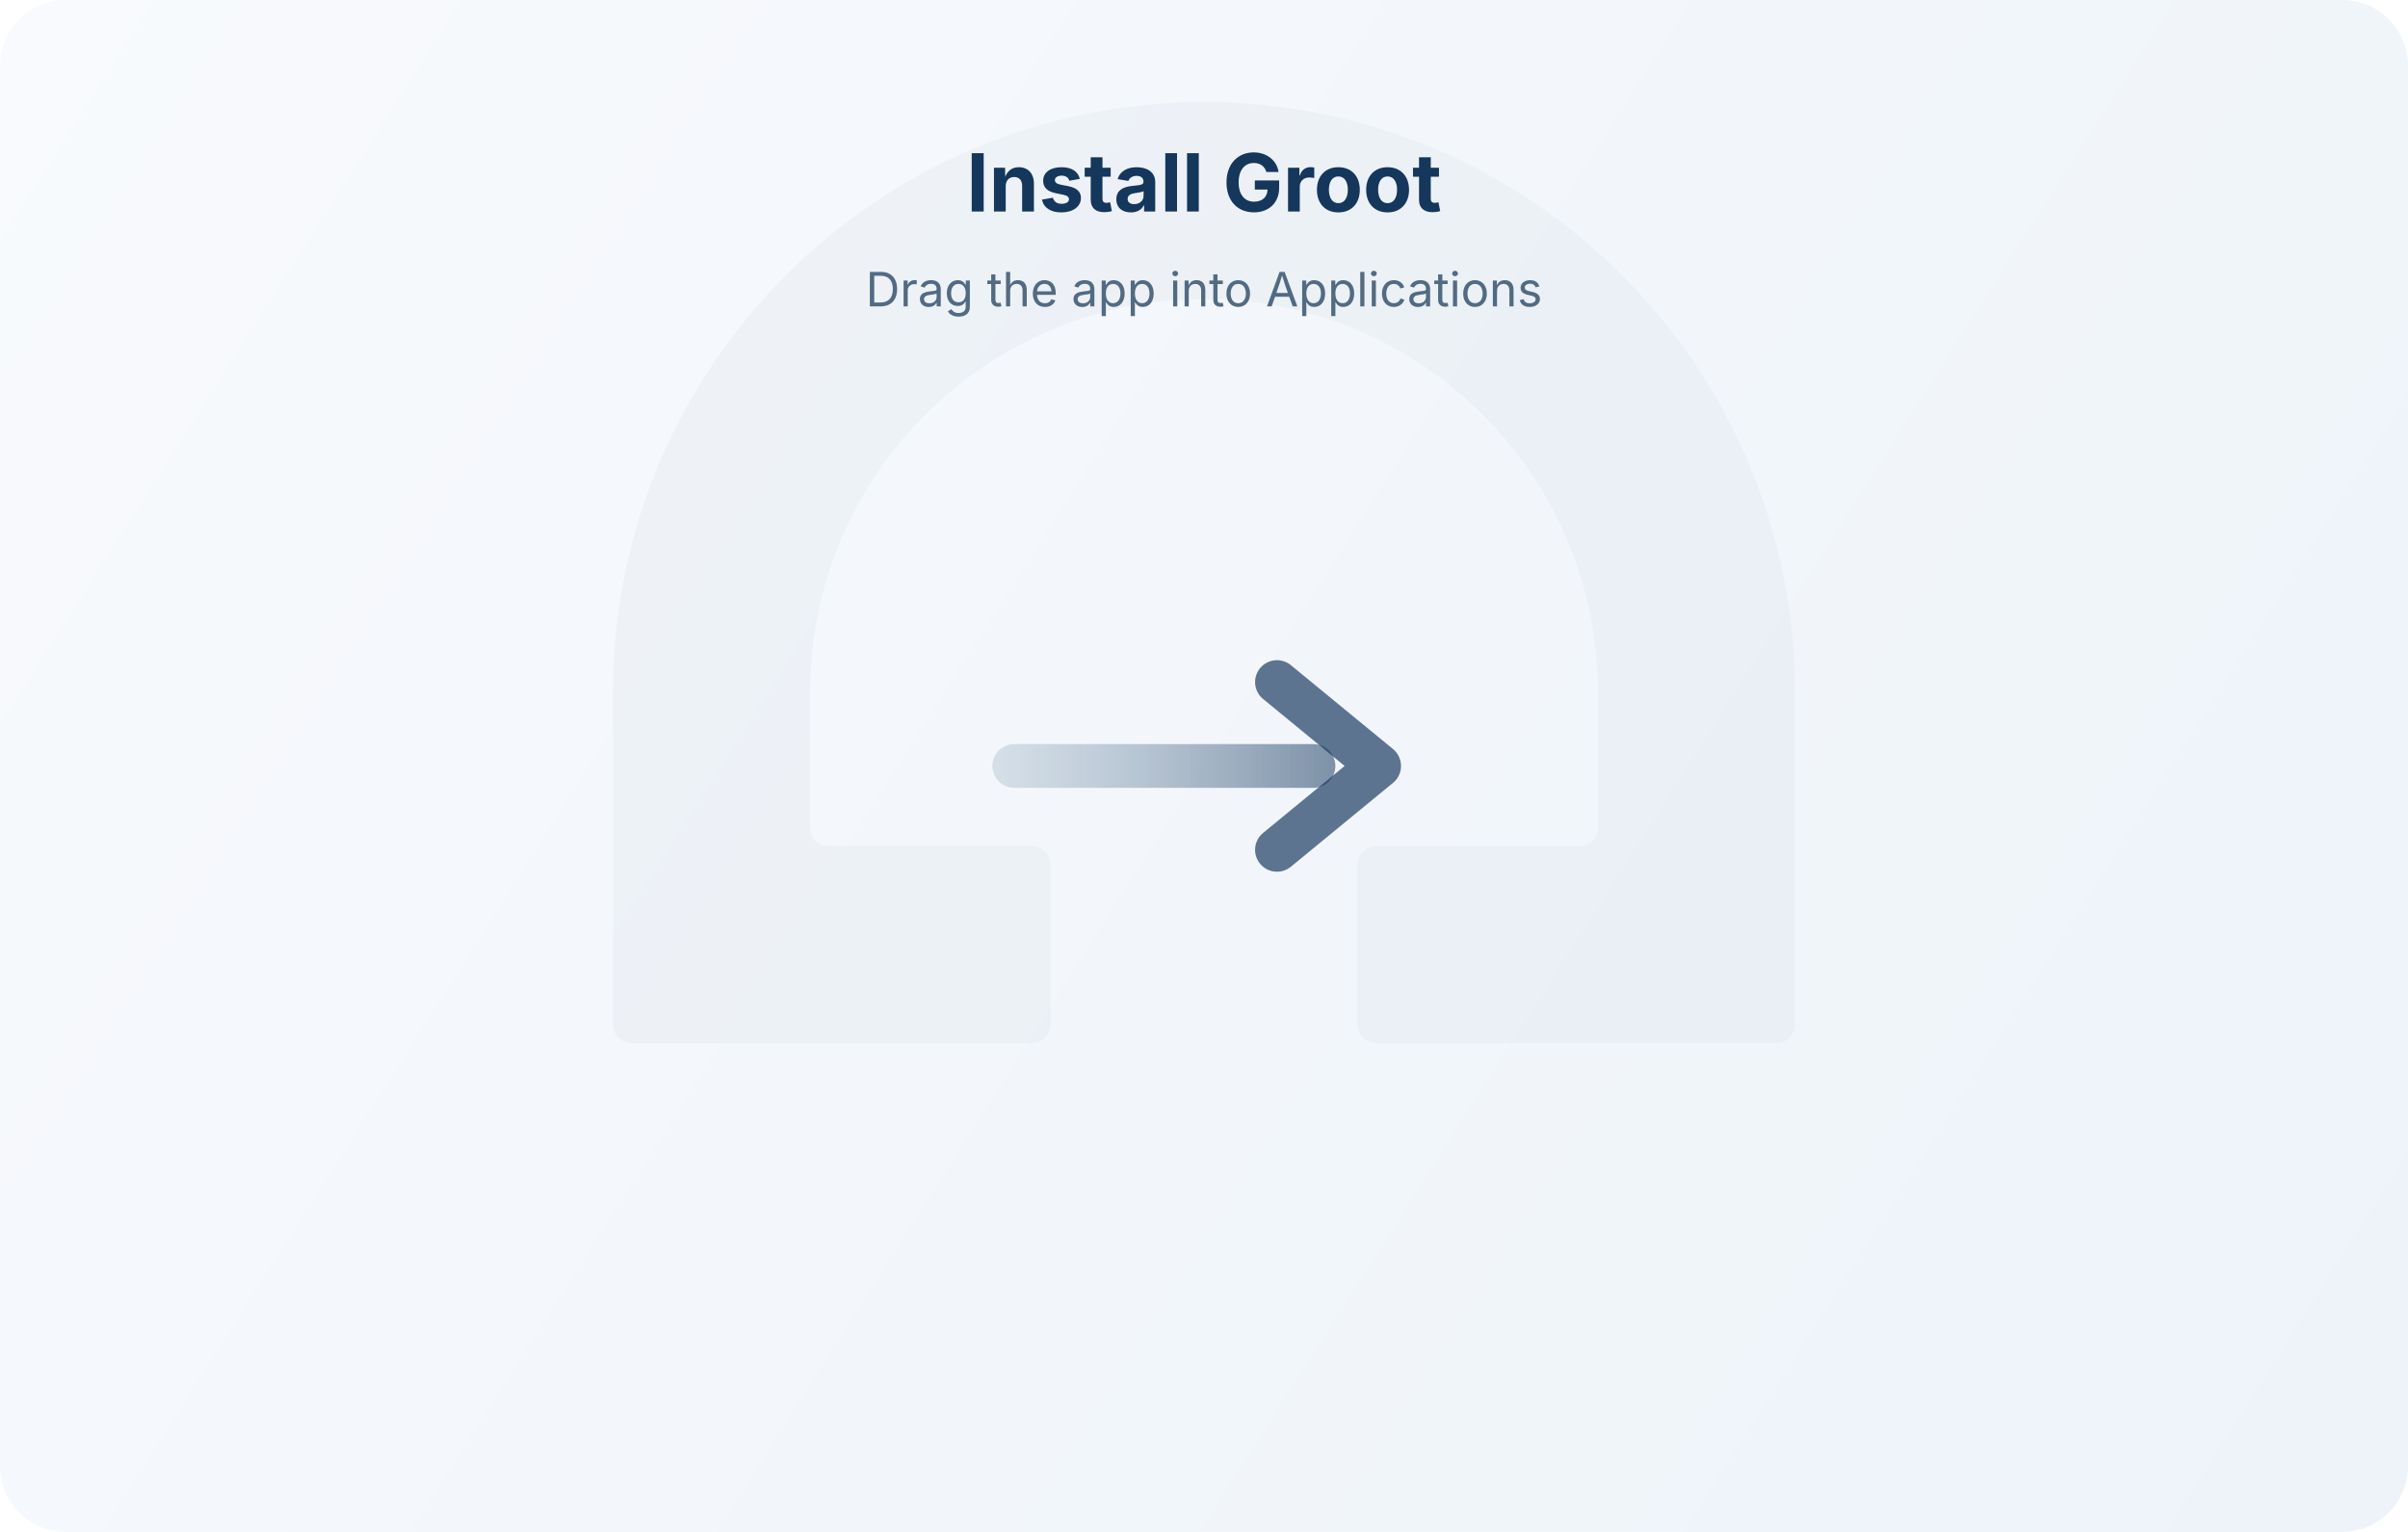
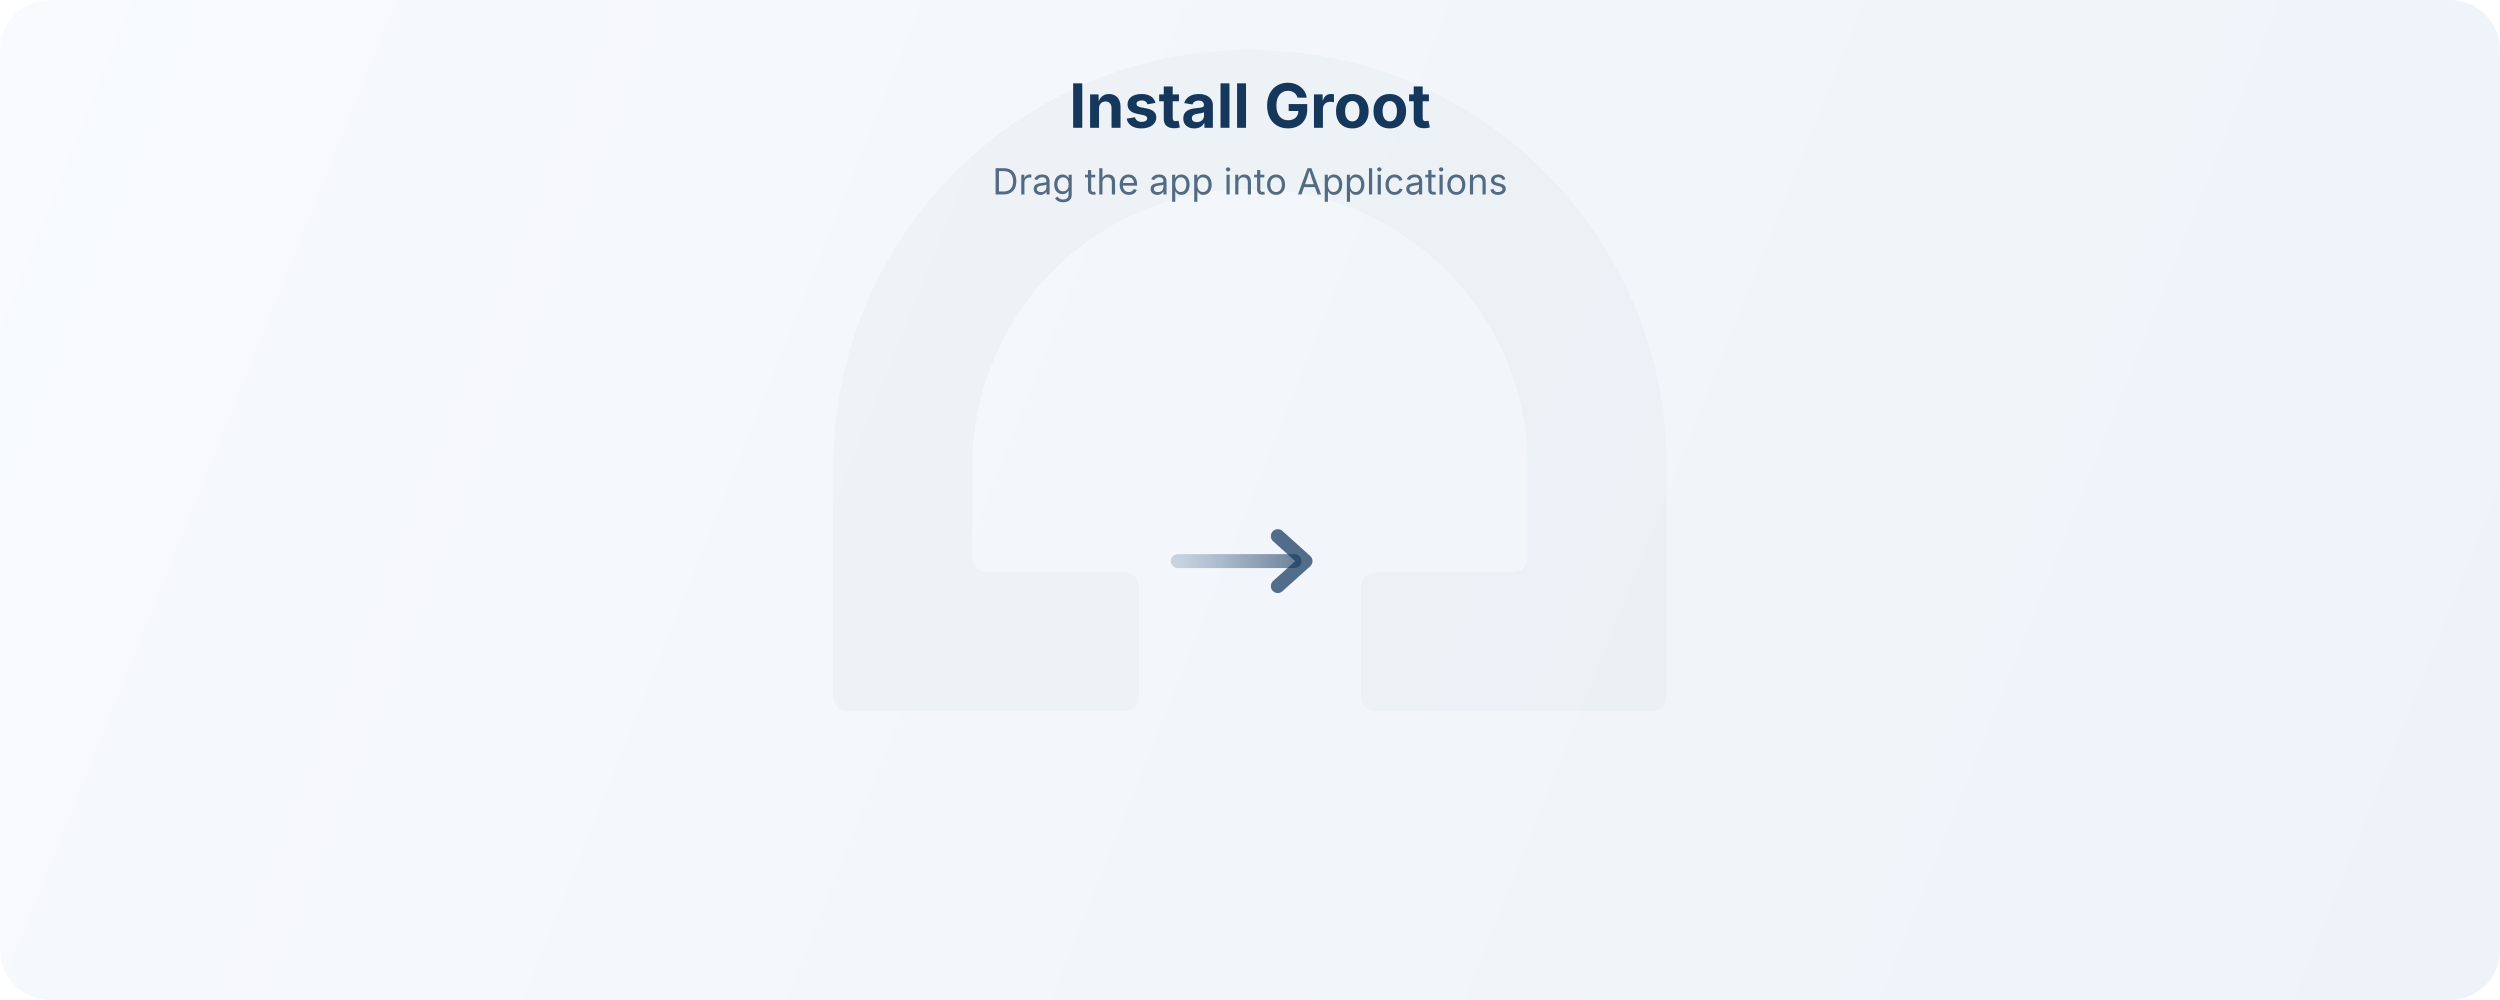
- <svg xmlns="http://www.w3.org/2000/svg" width="660" height="420" viewBox="0 0 660 420">
+ <svg xmlns="http://www.w3.org/2000/svg" width="900" height="360" viewBox="0 0 900 360">
  <defs>
-     <linearGradient id="background" x1="0" y1="0" x2="660" y2="420" gradientUnits="userSpaceOnUse">
+     <linearGradient id="background" x1="0" y1="0" x2="900" y2="360" gradientUnits="userSpaceOnUse">
      <stop stop-color="#F8FAFD" />
      <stop offset="1" stop-color="#EDF3F9" />
    </linearGradient>
-     <linearGradient id="arrow" x1="270" y1="210" x2="390" y2="210" gradientUnits="userSpaceOnUse">
-       <stop stop-color="#9AAFC4" stop-opacity=".32" />
-       <stop offset="1" stop-color="#16395E" stop-opacity=".68" />
+     <linearGradient id="arrow" x1="424" y1="202" x2="476" y2="202" gradientUnits="userSpaceOnUse">
+       <stop stop-color="#9AAFC4" stop-opacity=".5" />
+       <stop offset="1" stop-color="#16395E" stop-opacity=".72" />
    </linearGradient>
  </defs>
-   <rect width="660" height="420" rx="18" fill="url(#background)" />
-   <path d="M330 28A162 162 0 0 0 168 190v90q0 6 6 6h108q6 0 6-6v-42q0-6-6-6h-54q-6 0-6-6v-36a108 108 0 0 1 216 0v36q0 6-6 6h-54q-6 0-6 6v42q0 6 6 6h108q6 0 6-6v-90A162 162 0 0 0 330 28Z" fill="#14375B" opacity=".035" />
-   <text x="330" y="58" fill="#14375B" font-family="-apple-system, BlinkMacSystemFont, sans-serif" font-size="22" font-weight="650" text-anchor="middle">Install Groot</text>
-   <text x="330" y="84" fill="#526B83" font-family="-apple-system, BlinkMacSystemFont, sans-serif" font-size="13" text-anchor="middle">Drag the app into Applications</text>
-   <path d="M278 210h82" stroke="url(#arrow)" stroke-width="12" stroke-linecap="round" />
-   <path d="m350 187 28 23-28 23" fill="none" stroke="#16395E" stroke-opacity=".68" stroke-width="12" stroke-linecap="round" stroke-linejoin="round" />
+   <rect width="900" height="360" rx="18" fill="url(#background)" />
+   <path d="M450 18A150 150 0 0 0 300 168v82q0 6 6 6h98q6 0 6-6v-38q0-6-6-6h-48q-6 0-6-6v-32a100 100 0 0 1 200 0v32q0 6-6 6h-48q-6 0-6 6v38q0 6 6 6h98q6 0 6-6v-82A150 150 0 0 0 450 18Z" fill="#14375B" opacity=".028" />
+   <text x="450" y="46" fill="#14375B" font-family="-apple-system, BlinkMacSystemFont, sans-serif" font-size="22" font-weight="650" text-anchor="middle">Install Groot</text>
+   <text x="450" y="70" fill="#526B83" font-family="-apple-system, BlinkMacSystemFont, sans-serif" font-size="13" text-anchor="middle">Drag the app into Applications</text>
+   <path d="M424 202h42" stroke="url(#arrow)" stroke-width="5" stroke-linecap="round" />
+   <path d="m460 193 10 9-10 9" fill="none" stroke="#16395E" stroke-opacity=".72" stroke-width="5" stroke-linecap="round" stroke-linejoin="round" />
</svg>
